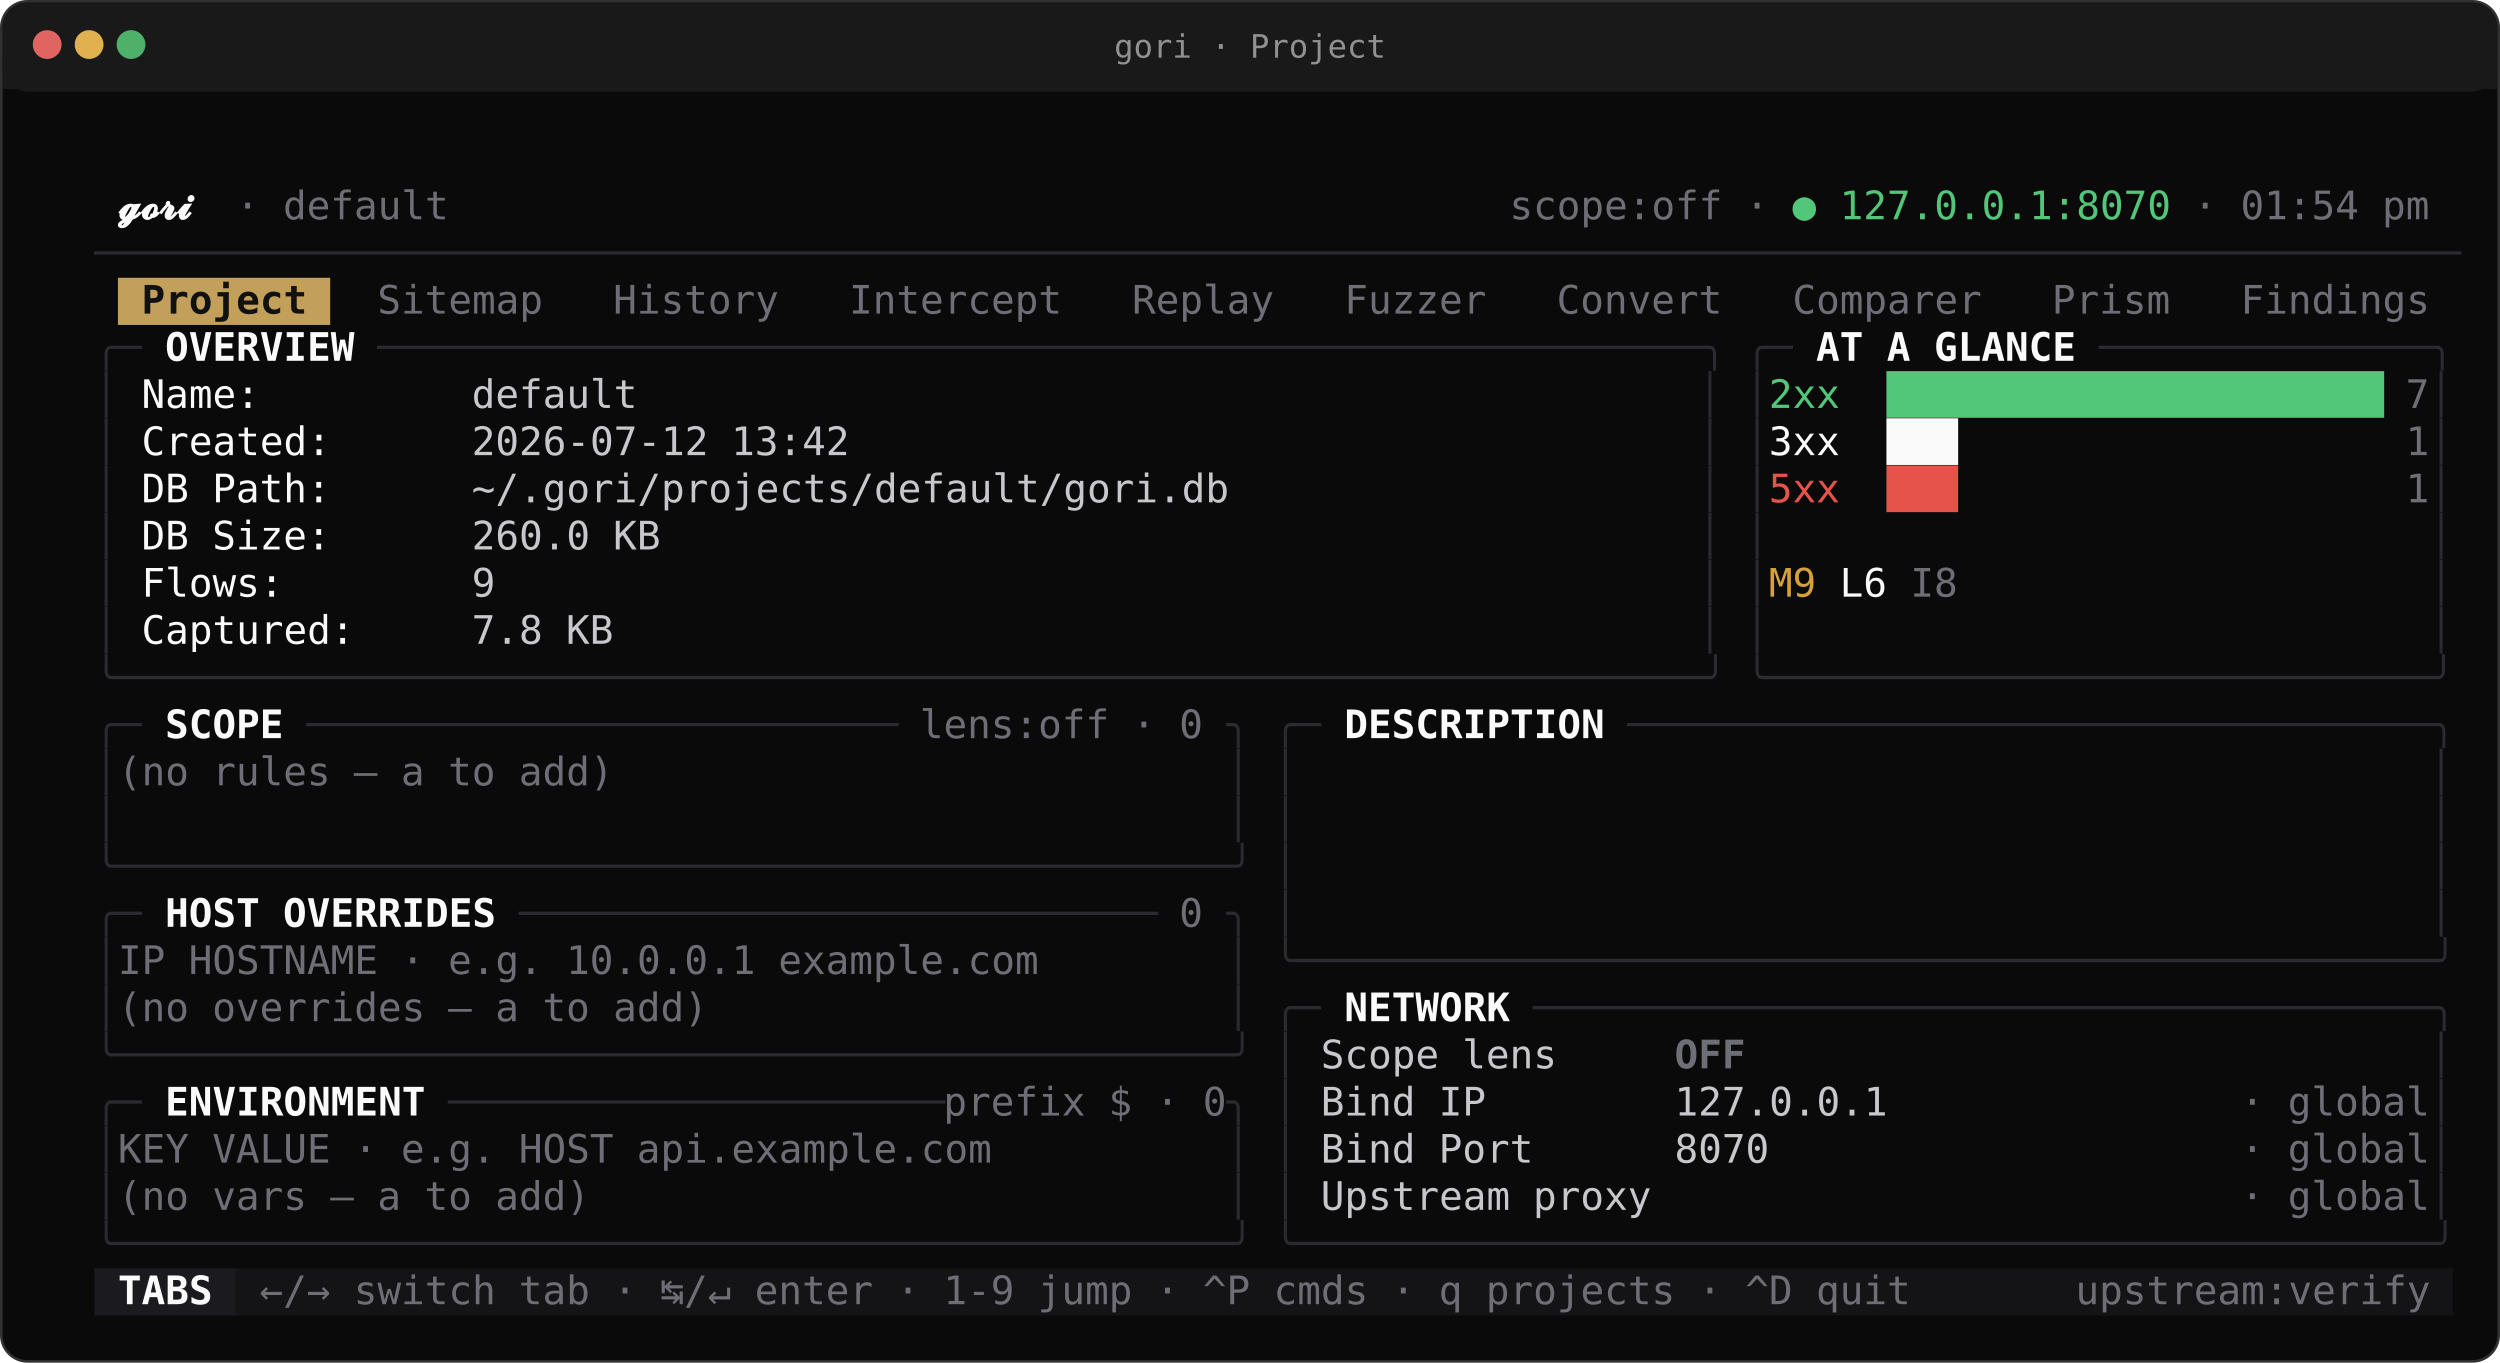
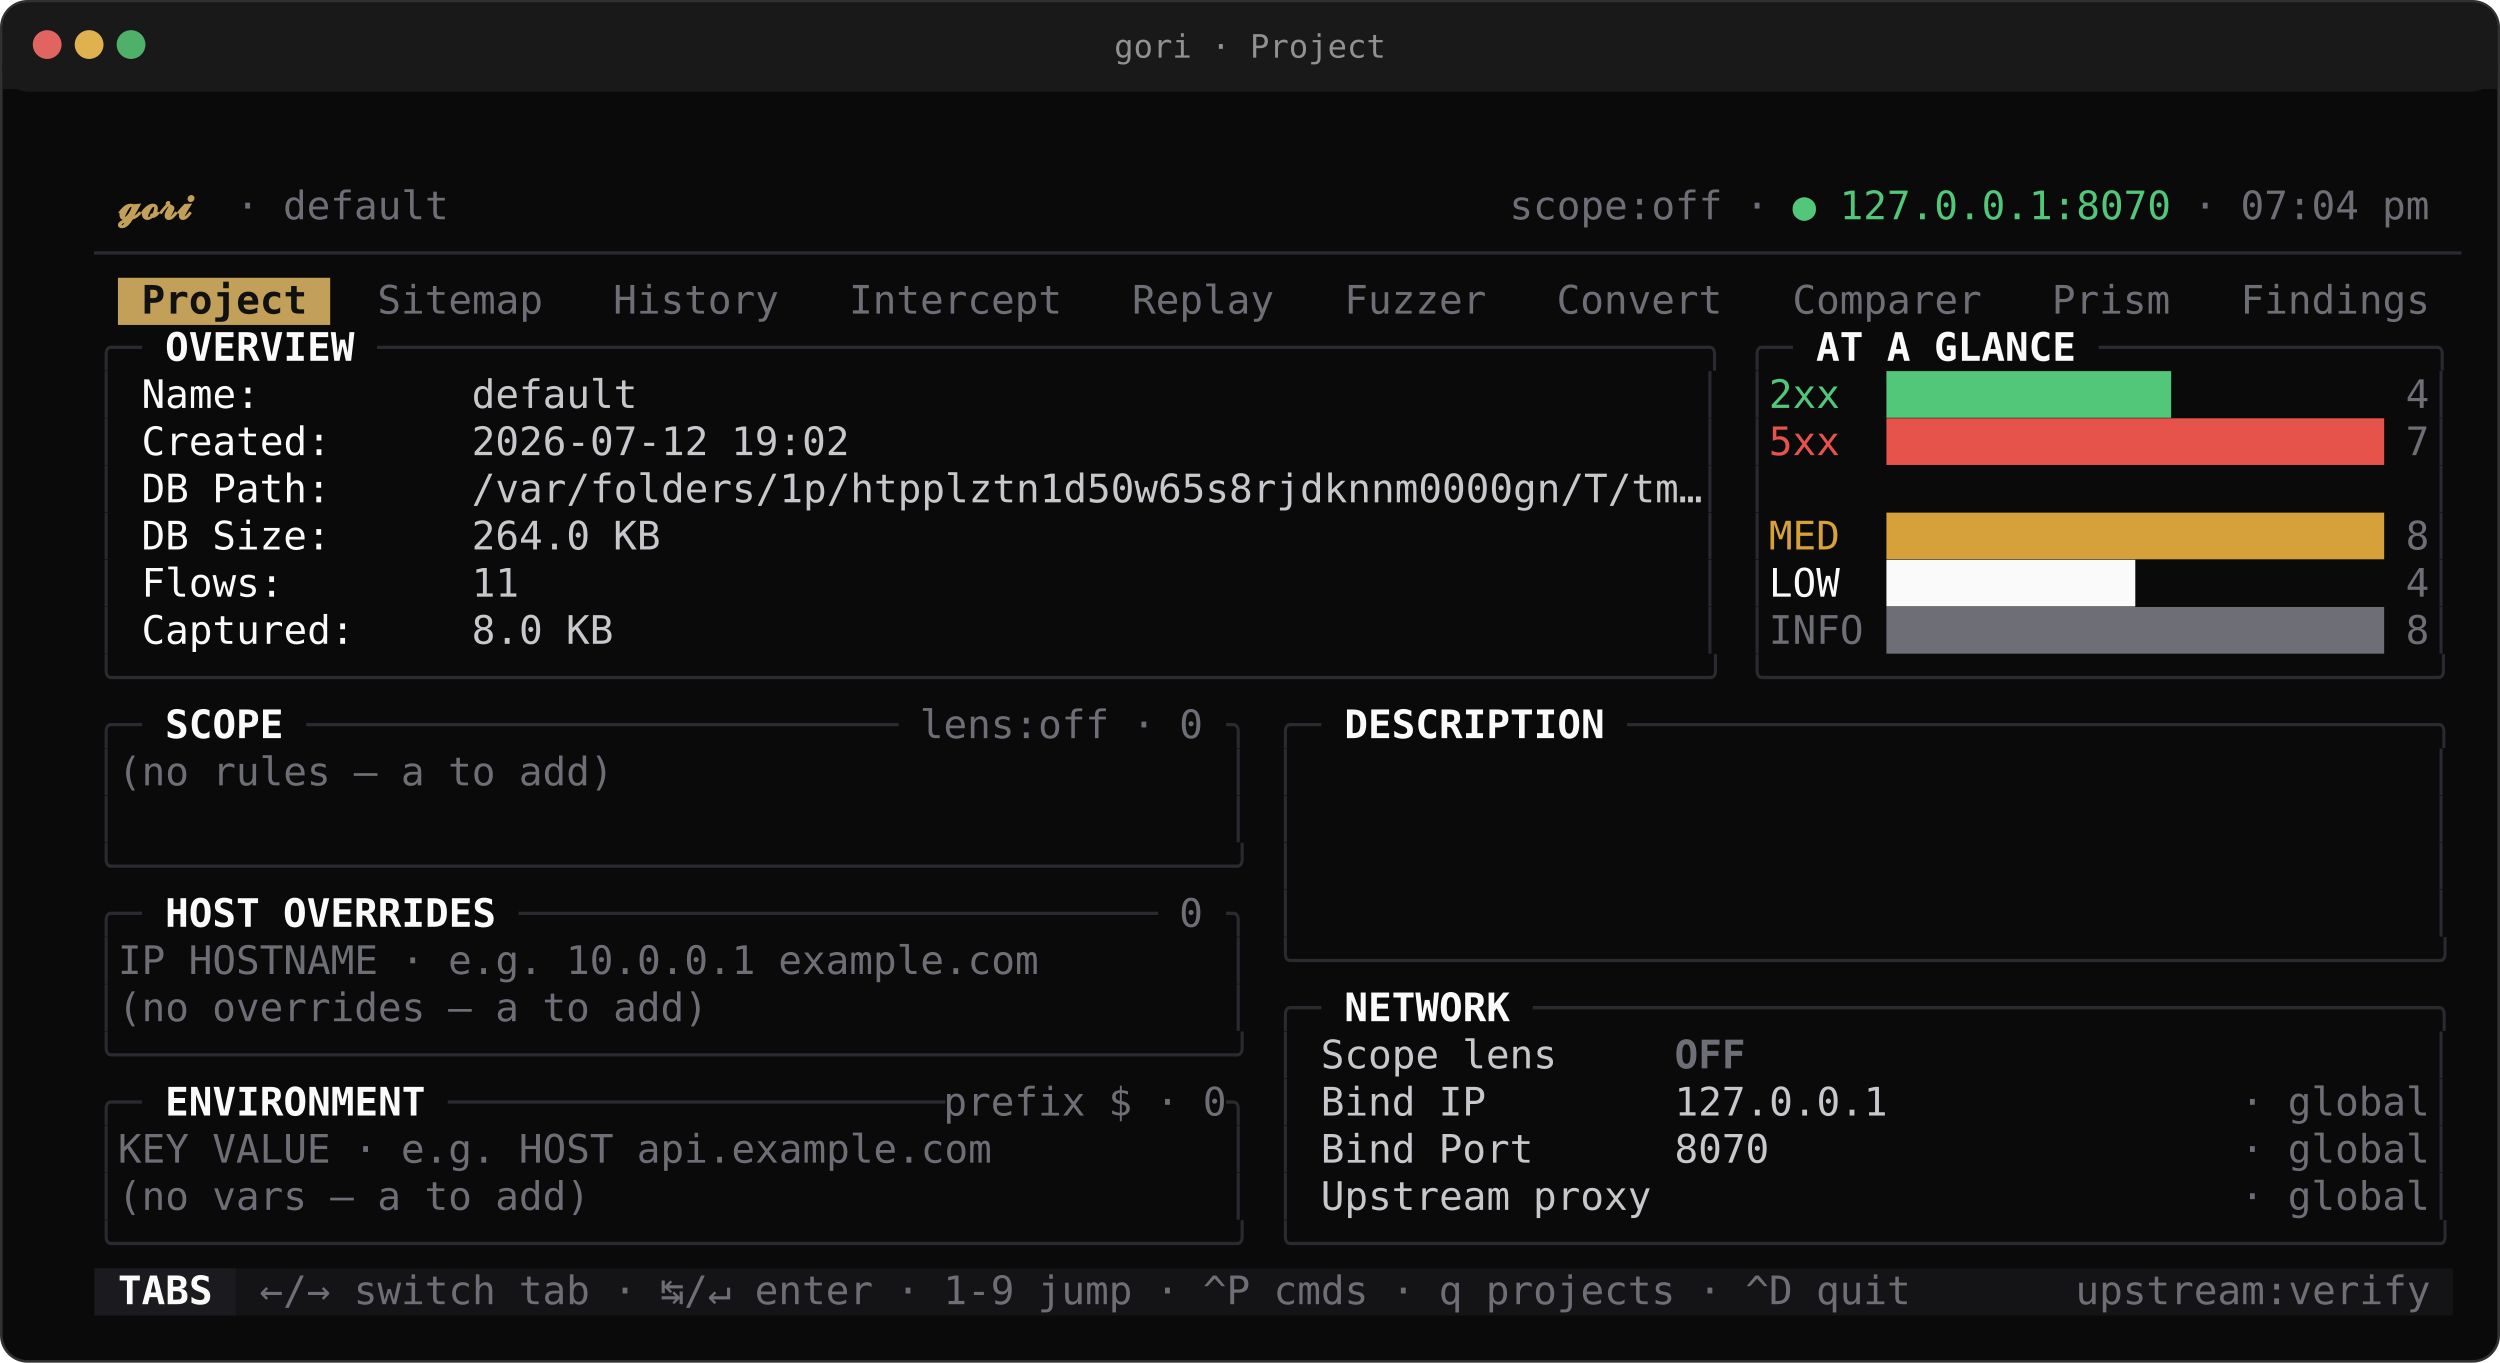
<svg xmlns="http://www.w3.org/2000/svg" width="954" height="520" viewBox="0 0 954.0 520.0" font-family="ui-monospace,'SF Mono','JetBrains Mono',Menlo,Consolas,monospace" font-size="15.0px" role="img" aria-label="gori · Project">
  <rect x="0.5" y="0.5" width="953.0" height="519.0" rx="10" ry="10" fill="#0a0a0b" stroke="#313132" stroke-width="1" />
  <rect x="1" y="1" width="952.0" height="34.0" rx="10" ry="10" fill="#19191a" />
  <rect x="1" y="24.0" width="952.0" height="10" fill="#19191a" />
  <circle cx="18.0" cy="17.0" r="5.5" fill="#e0645f" />
  <circle cx="34.0" cy="17.0" r="5.5" fill="#e0b24f" />
  <circle cx="50.0" cy="17.0" r="5.5" fill="#4fb06a" />
  <text x="477.0" y="22.0" text-anchor="middle" fill="#919191" font-size="12.3px">gori · Project</text>
  <rect x="45.00" y="106.00" width="81.00" height="18.00" fill="#c2a05a" />
  <rect x="36.00" y="484.00" width="54.00" height="18.00" fill="#1b1b1f" />
  <rect x="90.00" y="484.00" width="846.00" height="18.00" fill="#141417" />
-   <text x="45.00" y="83.68" textLength="36.00" lengthAdjust="spacingAndGlyphs" fill="#fafafa" font-weight="700" xml:space="preserve">𝓰𝓸𝓻𝓲</text>
+   <text x="45.00" y="83.68" textLength="36.00" lengthAdjust="spacingAndGlyphs" fill="#c2a05a" font-weight="700" xml:space="preserve">𝓰𝓸𝓻𝓲</text>
  <text x="90.00" y="83.68" textLength="9.00" lengthAdjust="spacingAndGlyphs" fill="#6e6e76" xml:space="preserve">·</text>
  <text x="108.00" y="83.68" textLength="63.00" lengthAdjust="spacingAndGlyphs" fill="#6e6e76" xml:space="preserve">default</text>
  <text x="576.00" y="83.68" textLength="81.00" lengthAdjust="spacingAndGlyphs" fill="#6e6e76" xml:space="preserve">scope:off</text>
  <text x="666.00" y="83.68" textLength="9.00" lengthAdjust="spacingAndGlyphs" fill="#6e6e76" xml:space="preserve">·</text>
  <text x="684.00" y="83.68" textLength="9.00" lengthAdjust="spacingAndGlyphs" fill="#52c77a" xml:space="preserve">●</text>
  <text x="702.00" y="83.68" textLength="126.00" lengthAdjust="spacingAndGlyphs" fill="#52c77a" xml:space="preserve">127.0.0.1:8070</text>
  <text x="837.00" y="83.68" textLength="9.00" lengthAdjust="spacingAndGlyphs" fill="#6e6e76" xml:space="preserve">·</text>
-   <text x="855.00" y="83.68" textLength="45.00" lengthAdjust="spacingAndGlyphs" fill="#6e6e76" xml:space="preserve">01:54</text>
+   <text x="855.00" y="83.68" textLength="45.00" lengthAdjust="spacingAndGlyphs" fill="#6e6e76" xml:space="preserve">07:04</text>
  <text x="909.00" y="83.68" textLength="18.00" lengthAdjust="spacingAndGlyphs" fill="#6e6e76" xml:space="preserve">pm</text>
  <text x="36.00" y="101.68" textLength="900.00" lengthAdjust="spacingAndGlyphs" fill="#2a2a30" xml:space="preserve">────────────────────────────────────────────────────────────────────────────────────────────────────</text>
  <text x="54.00" y="119.68" textLength="63.00" lengthAdjust="spacingAndGlyphs" fill="#111111" font-weight="700" xml:space="preserve">Project</text>
  <text x="144.00" y="119.68" textLength="63.00" lengthAdjust="spacingAndGlyphs" fill="#6e6e76" xml:space="preserve">Sitemap</text>
  <text x="234.00" y="119.68" textLength="63.00" lengthAdjust="spacingAndGlyphs" fill="#6e6e76" xml:space="preserve">History</text>
  <text x="324.00" y="119.68" textLength="81.00" lengthAdjust="spacingAndGlyphs" fill="#6e6e76" xml:space="preserve">Intercept</text>
  <text x="432.00" y="119.68" textLength="54.00" lengthAdjust="spacingAndGlyphs" fill="#6e6e76" xml:space="preserve">Replay</text>
  <text x="513.00" y="119.68" textLength="54.00" lengthAdjust="spacingAndGlyphs" fill="#6e6e76" xml:space="preserve">Fuzzer</text>
  <text x="594.00" y="119.68" textLength="63.00" lengthAdjust="spacingAndGlyphs" fill="#6e6e76" xml:space="preserve">Convert</text>
  <text x="684.00" y="119.68" textLength="72.00" lengthAdjust="spacingAndGlyphs" fill="#6e6e76" xml:space="preserve">Comparer</text>
  <text x="783.00" y="119.68" textLength="45.00" lengthAdjust="spacingAndGlyphs" fill="#6e6e76" xml:space="preserve">Prism</text>
  <text x="855.00" y="119.68" textLength="72.00" lengthAdjust="spacingAndGlyphs" fill="#6e6e76" xml:space="preserve">Findings</text>
  <text x="36.00" y="137.68" textLength="18.00" lengthAdjust="spacingAndGlyphs" fill="#2a2a30" xml:space="preserve">╭─</text>
  <text x="63.00" y="137.68" textLength="72.00" lengthAdjust="spacingAndGlyphs" fill="#fafafa" font-weight="700" xml:space="preserve">OVERVIEW</text>
  <text x="144.00" y="137.68" textLength="513.00" lengthAdjust="spacingAndGlyphs" fill="#2a2a30" xml:space="preserve">────────────────────────────────────────────────────────╮</text>
  <text x="666.00" y="137.68" textLength="18.00" lengthAdjust="spacingAndGlyphs" fill="#2a2a30" xml:space="preserve">╭─</text>
  <text x="693.00" y="137.68" textLength="18.00" lengthAdjust="spacingAndGlyphs" fill="#fafafa" font-weight="700" xml:space="preserve">AT</text>
  <text x="720.00" y="137.68" textLength="9.00" lengthAdjust="spacingAndGlyphs" fill="#fafafa" font-weight="700" xml:space="preserve">A</text>
  <text x="738.00" y="137.68" textLength="54.00" lengthAdjust="spacingAndGlyphs" fill="#fafafa" font-weight="700" xml:space="preserve">GLANCE</text>
  <text x="801.00" y="137.68" textLength="135.00" lengthAdjust="spacingAndGlyphs" fill="#2a2a30" xml:space="preserve">──────────────╮</text>
  <text x="36.00" y="155.68" textLength="9.00" lengthAdjust="spacingAndGlyphs" fill="#2a2a30" xml:space="preserve">│</text>
  <text x="54.00" y="155.68" textLength="45.00" lengthAdjust="spacingAndGlyphs" fill="#fafafa" xml:space="preserve">Name:</text>
  <text x="180.00" y="155.68" textLength="63.00" lengthAdjust="spacingAndGlyphs" fill="#c8c8cc" xml:space="preserve">default</text>
  <text x="648.00" y="155.68" textLength="9.00" lengthAdjust="spacingAndGlyphs" fill="#2a2a30" xml:space="preserve">│</text>
  <text x="666.00" y="155.68" textLength="9.00" lengthAdjust="spacingAndGlyphs" fill="#2a2a30" xml:space="preserve">│</text>
  <text x="675.00" y="155.68" textLength="27.00" lengthAdjust="spacingAndGlyphs" fill="#52c77a" xml:space="preserve">2xx</text>
-   <text x="720.00" y="155.68" textLength="189.00" lengthAdjust="spacingAndGlyphs" fill="#52c77a" xml:space="preserve">█████████████████████</text>
-   <text x="918.00" y="155.68" textLength="9.00" lengthAdjust="spacingAndGlyphs" fill="#6e6e76" xml:space="preserve">7</text>
+   <text x="720.00" y="155.68" textLength="108.00" lengthAdjust="spacingAndGlyphs" fill="#52c77a" xml:space="preserve">████████████</text>
+   <text x="918.00" y="155.68" textLength="9.00" lengthAdjust="spacingAndGlyphs" fill="#6e6e76" xml:space="preserve">4</text>
  <text x="927.00" y="155.68" textLength="9.00" lengthAdjust="spacingAndGlyphs" fill="#2a2a30" xml:space="preserve">│</text>
  <text x="36.00" y="173.68" textLength="9.00" lengthAdjust="spacingAndGlyphs" fill="#2a2a30" xml:space="preserve">│</text>
  <text x="54.00" y="173.68" textLength="72.00" lengthAdjust="spacingAndGlyphs" fill="#fafafa" xml:space="preserve">Created:</text>
  <text x="180.00" y="173.68" textLength="90.00" lengthAdjust="spacingAndGlyphs" fill="#c8c8cc" xml:space="preserve">2026-07-12</text>
-   <text x="279.00" y="173.68" textLength="45.00" lengthAdjust="spacingAndGlyphs" fill="#c8c8cc" xml:space="preserve">13:42</text>
+   <text x="279.00" y="173.68" textLength="45.00" lengthAdjust="spacingAndGlyphs" fill="#c8c8cc" xml:space="preserve">19:02</text>
  <text x="648.00" y="173.68" textLength="9.00" lengthAdjust="spacingAndGlyphs" fill="#2a2a30" xml:space="preserve">│</text>
  <text x="666.00" y="173.68" textLength="9.00" lengthAdjust="spacingAndGlyphs" fill="#2a2a30" xml:space="preserve">│</text>
-   <text x="675.00" y="173.68" textLength="27.00" lengthAdjust="spacingAndGlyphs" fill="#fafafa" xml:space="preserve">3xx</text>
-   <text x="720.00" y="173.68" textLength="27.00" lengthAdjust="spacingAndGlyphs" fill="#fafafa" xml:space="preserve">███</text>
-   <text x="918.00" y="173.68" textLength="9.00" lengthAdjust="spacingAndGlyphs" fill="#6e6e76" xml:space="preserve">1</text>
+   <text x="675.00" y="173.68" textLength="27.00" lengthAdjust="spacingAndGlyphs" fill="#e5534b" xml:space="preserve">5xx</text>
+   <text x="720.00" y="173.68" textLength="189.00" lengthAdjust="spacingAndGlyphs" fill="#e5534b" xml:space="preserve">█████████████████████</text>
+   <text x="918.00" y="173.68" textLength="9.00" lengthAdjust="spacingAndGlyphs" fill="#6e6e76" xml:space="preserve">7</text>
  <text x="927.00" y="173.68" textLength="9.00" lengthAdjust="spacingAndGlyphs" fill="#2a2a30" xml:space="preserve">│</text>
  <text x="36.00" y="191.68" textLength="9.00" lengthAdjust="spacingAndGlyphs" fill="#2a2a30" xml:space="preserve">│</text>
  <text x="54.00" y="191.68" textLength="18.00" lengthAdjust="spacingAndGlyphs" fill="#fafafa" xml:space="preserve">DB</text>
  <text x="81.00" y="191.68" textLength="45.00" lengthAdjust="spacingAndGlyphs" fill="#fafafa" xml:space="preserve">Path:</text>
-   <text x="180.00" y="191.68" textLength="288.00" lengthAdjust="spacingAndGlyphs" fill="#c8c8cc" xml:space="preserve">~/.gori/projects/default/gori.db</text>
+   <text x="180.00" y="191.68" textLength="468.00" lengthAdjust="spacingAndGlyphs" fill="#c8c8cc" xml:space="preserve">/var/folders/1p/htpplztn1d50w65s8rjdknnm0000gn/T/tm…</text>
  <text x="648.00" y="191.68" textLength="9.00" lengthAdjust="spacingAndGlyphs" fill="#2a2a30" xml:space="preserve">│</text>
  <text x="666.00" y="191.68" textLength="9.00" lengthAdjust="spacingAndGlyphs" fill="#2a2a30" xml:space="preserve">│</text>
-   <text x="675.00" y="191.68" textLength="27.00" lengthAdjust="spacingAndGlyphs" fill="#e5534b" xml:space="preserve">5xx</text>
-   <text x="720.00" y="191.68" textLength="27.00" lengthAdjust="spacingAndGlyphs" fill="#e5534b" xml:space="preserve">███</text>
-   <text x="918.00" y="191.68" textLength="9.00" lengthAdjust="spacingAndGlyphs" fill="#6e6e76" xml:space="preserve">1</text>
  <text x="927.00" y="191.68" textLength="9.00" lengthAdjust="spacingAndGlyphs" fill="#2a2a30" xml:space="preserve">│</text>
  <text x="36.00" y="209.68" textLength="9.00" lengthAdjust="spacingAndGlyphs" fill="#2a2a30" xml:space="preserve">│</text>
  <text x="54.00" y="209.68" textLength="18.00" lengthAdjust="spacingAndGlyphs" fill="#fafafa" xml:space="preserve">DB</text>
  <text x="81.00" y="209.68" textLength="45.00" lengthAdjust="spacingAndGlyphs" fill="#fafafa" xml:space="preserve">Size:</text>
-   <text x="180.00" y="209.68" textLength="45.00" lengthAdjust="spacingAndGlyphs" fill="#c8c8cc" xml:space="preserve">260.0</text>
+   <text x="180.00" y="209.68" textLength="45.00" lengthAdjust="spacingAndGlyphs" fill="#c8c8cc" xml:space="preserve">264.0</text>
  <text x="234.00" y="209.68" textLength="18.00" lengthAdjust="spacingAndGlyphs" fill="#c8c8cc" xml:space="preserve">KB</text>
  <text x="648.00" y="209.68" textLength="9.00" lengthAdjust="spacingAndGlyphs" fill="#2a2a30" xml:space="preserve">│</text>
  <text x="666.00" y="209.68" textLength="9.00" lengthAdjust="spacingAndGlyphs" fill="#2a2a30" xml:space="preserve">│</text>
+   <text x="675.00" y="209.68" textLength="27.00" lengthAdjust="spacingAndGlyphs" fill="#d6a13a" xml:space="preserve">MED</text>
+   <text x="720.00" y="209.68" textLength="189.00" lengthAdjust="spacingAndGlyphs" fill="#d6a13a" xml:space="preserve">█████████████████████</text>
+   <text x="918.00" y="209.68" textLength="9.00" lengthAdjust="spacingAndGlyphs" fill="#6e6e76" xml:space="preserve">8</text>
  <text x="927.00" y="209.68" textLength="9.00" lengthAdjust="spacingAndGlyphs" fill="#2a2a30" xml:space="preserve">│</text>
  <text x="36.00" y="227.68" textLength="9.00" lengthAdjust="spacingAndGlyphs" fill="#2a2a30" xml:space="preserve">│</text>
  <text x="54.00" y="227.68" textLength="54.00" lengthAdjust="spacingAndGlyphs" fill="#fafafa" xml:space="preserve">Flows:</text>
-   <text x="180.00" y="227.68" textLength="9.00" lengthAdjust="spacingAndGlyphs" fill="#c8c8cc" xml:space="preserve">9</text>
+   <text x="180.00" y="227.68" textLength="18.00" lengthAdjust="spacingAndGlyphs" fill="#c8c8cc" xml:space="preserve">11</text>
  <text x="648.00" y="227.68" textLength="9.00" lengthAdjust="spacingAndGlyphs" fill="#2a2a30" xml:space="preserve">│</text>
  <text x="666.00" y="227.68" textLength="9.00" lengthAdjust="spacingAndGlyphs" fill="#2a2a30" xml:space="preserve">│</text>
-   <text x="675.00" y="227.68" textLength="18.00" lengthAdjust="spacingAndGlyphs" fill="#d6a13a" xml:space="preserve">M9</text>
-   <text x="702.00" y="227.68" textLength="18.00" lengthAdjust="spacingAndGlyphs" fill="#fafafa" xml:space="preserve">L6</text>
-   <text x="729.00" y="227.68" textLength="18.00" lengthAdjust="spacingAndGlyphs" fill="#6e6e76" xml:space="preserve">I8</text>
+   <text x="675.00" y="227.68" textLength="27.00" lengthAdjust="spacingAndGlyphs" fill="#fafafa" xml:space="preserve">LOW</text>
+   <text x="720.00" y="227.68" textLength="99.00" lengthAdjust="spacingAndGlyphs" fill="#fafafa" xml:space="preserve">██████████▌</text>
+   <text x="918.00" y="227.68" textLength="9.00" lengthAdjust="spacingAndGlyphs" fill="#6e6e76" xml:space="preserve">4</text>
  <text x="927.00" y="227.68" textLength="9.00" lengthAdjust="spacingAndGlyphs" fill="#2a2a30" xml:space="preserve">│</text>
  <text x="36.00" y="245.68" textLength="9.00" lengthAdjust="spacingAndGlyphs" fill="#2a2a30" xml:space="preserve">│</text>
  <text x="54.00" y="245.68" textLength="81.00" lengthAdjust="spacingAndGlyphs" fill="#fafafa" xml:space="preserve">Captured:</text>
-   <text x="180.00" y="245.68" textLength="27.00" lengthAdjust="spacingAndGlyphs" fill="#c8c8cc" xml:space="preserve">7.8</text>
+   <text x="180.00" y="245.68" textLength="27.00" lengthAdjust="spacingAndGlyphs" fill="#c8c8cc" xml:space="preserve">8.0</text>
  <text x="216.00" y="245.68" textLength="18.00" lengthAdjust="spacingAndGlyphs" fill="#c8c8cc" xml:space="preserve">KB</text>
  <text x="648.00" y="245.68" textLength="9.00" lengthAdjust="spacingAndGlyphs" fill="#2a2a30" xml:space="preserve">│</text>
  <text x="666.00" y="245.68" textLength="9.00" lengthAdjust="spacingAndGlyphs" fill="#2a2a30" xml:space="preserve">│</text>
+   <text x="675.00" y="245.68" textLength="36.00" lengthAdjust="spacingAndGlyphs" fill="#6e6e76" xml:space="preserve">INFO</text>
+   <text x="720.00" y="245.68" textLength="189.00" lengthAdjust="spacingAndGlyphs" fill="#6e6e76" xml:space="preserve">█████████████████████</text>
+   <text x="918.00" y="245.68" textLength="9.00" lengthAdjust="spacingAndGlyphs" fill="#6e6e76" xml:space="preserve">8</text>
  <text x="927.00" y="245.68" textLength="9.00" lengthAdjust="spacingAndGlyphs" fill="#2a2a30" xml:space="preserve">│</text>
  <text x="36.00" y="263.68" textLength="621.00" lengthAdjust="spacingAndGlyphs" fill="#2a2a30" xml:space="preserve">╰───────────────────────────────────────────────────────────────────╯</text>
  <text x="666.00" y="263.68" textLength="270.00" lengthAdjust="spacingAndGlyphs" fill="#2a2a30" xml:space="preserve">╰────────────────────────────╯</text>
  <text x="36.00" y="281.68" textLength="18.00" lengthAdjust="spacingAndGlyphs" fill="#2a2a30" xml:space="preserve">╭─</text>
  <text x="63.00" y="281.68" textLength="45.00" lengthAdjust="spacingAndGlyphs" fill="#fafafa" font-weight="700" xml:space="preserve">SCOPE</text>
  <text x="117.00" y="281.68" textLength="225.00" lengthAdjust="spacingAndGlyphs" fill="#2a2a30" xml:space="preserve">─────────────────────────</text>
  <text x="351.00" y="281.68" textLength="72.00" lengthAdjust="spacingAndGlyphs" fill="#6e6e76" xml:space="preserve">lens:off</text>
  <text x="432.00" y="281.68" textLength="9.00" lengthAdjust="spacingAndGlyphs" fill="#6e6e76" xml:space="preserve">·</text>
  <text x="450.00" y="281.68" textLength="9.00" lengthAdjust="spacingAndGlyphs" fill="#6e6e76" xml:space="preserve">0</text>
  <text x="468.00" y="281.68" textLength="9.00" lengthAdjust="spacingAndGlyphs" fill="#2a2a30" xml:space="preserve">╮</text>
  <text x="486.00" y="281.68" textLength="18.00" lengthAdjust="spacingAndGlyphs" fill="#2a2a30" xml:space="preserve">╭─</text>
  <text x="513.00" y="281.68" textLength="99.00" lengthAdjust="spacingAndGlyphs" fill="#fafafa" font-weight="700" xml:space="preserve">DESCRIPTION</text>
  <text x="621.00" y="281.68" textLength="315.00" lengthAdjust="spacingAndGlyphs" fill="#2a2a30" xml:space="preserve">──────────────────────────────────╮</text>
  <text x="36.00" y="299.68" textLength="9.00" lengthAdjust="spacingAndGlyphs" fill="#2a2a30" xml:space="preserve">│</text>
  <text x="45.00" y="299.68" textLength="27.00" lengthAdjust="spacingAndGlyphs" fill="#6e6e76" xml:space="preserve">(no</text>
  <text x="81.00" y="299.68" textLength="45.00" lengthAdjust="spacingAndGlyphs" fill="#6e6e76" xml:space="preserve">rules</text>
  <text x="135.00" y="299.68" textLength="9.00" lengthAdjust="spacingAndGlyphs" fill="#6e6e76" xml:space="preserve">—</text>
  <text x="153.00" y="299.68" textLength="9.00" lengthAdjust="spacingAndGlyphs" fill="#6e6e76" xml:space="preserve">a</text>
  <text x="171.00" y="299.68" textLength="18.00" lengthAdjust="spacingAndGlyphs" fill="#6e6e76" xml:space="preserve">to</text>
  <text x="198.00" y="299.68" textLength="36.00" lengthAdjust="spacingAndGlyphs" fill="#6e6e76" xml:space="preserve">add)</text>
  <text x="468.00" y="299.68" textLength="9.00" lengthAdjust="spacingAndGlyphs" fill="#2a2a30" xml:space="preserve">│</text>
  <text x="486.00" y="299.68" textLength="9.00" lengthAdjust="spacingAndGlyphs" fill="#2a2a30" xml:space="preserve">│</text>
  <text x="927.00" y="299.68" textLength="9.00" lengthAdjust="spacingAndGlyphs" fill="#2a2a30" xml:space="preserve">│</text>
  <text x="36.00" y="317.68" textLength="9.00" lengthAdjust="spacingAndGlyphs" fill="#2a2a30" xml:space="preserve">│</text>
  <text x="468.00" y="317.68" textLength="9.00" lengthAdjust="spacingAndGlyphs" fill="#2a2a30" xml:space="preserve">│</text>
  <text x="486.00" y="317.68" textLength="9.00" lengthAdjust="spacingAndGlyphs" fill="#2a2a30" xml:space="preserve">│</text>
  <text x="927.00" y="317.68" textLength="9.00" lengthAdjust="spacingAndGlyphs" fill="#2a2a30" xml:space="preserve">│</text>
  <text x="36.00" y="335.68" textLength="441.00" lengthAdjust="spacingAndGlyphs" fill="#2a2a30" xml:space="preserve">╰───────────────────────────────────────────────╯</text>
  <text x="486.00" y="335.68" textLength="9.00" lengthAdjust="spacingAndGlyphs" fill="#2a2a30" xml:space="preserve">│</text>
  <text x="927.00" y="335.68" textLength="9.00" lengthAdjust="spacingAndGlyphs" fill="#2a2a30" xml:space="preserve">│</text>
  <text x="36.00" y="353.68" textLength="18.00" lengthAdjust="spacingAndGlyphs" fill="#2a2a30" xml:space="preserve">╭─</text>
  <text x="63.00" y="353.68" textLength="36.00" lengthAdjust="spacingAndGlyphs" fill="#fafafa" font-weight="700" xml:space="preserve">HOST</text>
  <text x="108.00" y="353.68" textLength="81.00" lengthAdjust="spacingAndGlyphs" fill="#fafafa" font-weight="700" xml:space="preserve">OVERRIDES</text>
  <text x="198.00" y="353.68" textLength="243.00" lengthAdjust="spacingAndGlyphs" fill="#2a2a30" xml:space="preserve">───────────────────────────</text>
  <text x="450.00" y="353.68" textLength="9.00" lengthAdjust="spacingAndGlyphs" fill="#6e6e76" xml:space="preserve">0</text>
  <text x="468.00" y="353.68" textLength="9.00" lengthAdjust="spacingAndGlyphs" fill="#2a2a30" xml:space="preserve">╮</text>
  <text x="486.00" y="353.68" textLength="9.00" lengthAdjust="spacingAndGlyphs" fill="#2a2a30" xml:space="preserve">│</text>
  <text x="927.00" y="353.68" textLength="9.00" lengthAdjust="spacingAndGlyphs" fill="#2a2a30" xml:space="preserve">│</text>
  <text x="36.00" y="371.68" textLength="9.00" lengthAdjust="spacingAndGlyphs" fill="#2a2a30" xml:space="preserve">│</text>
  <text x="45.00" y="371.68" textLength="18.00" lengthAdjust="spacingAndGlyphs" fill="#6e6e76" xml:space="preserve">IP</text>
  <text x="72.00" y="371.68" textLength="72.00" lengthAdjust="spacingAndGlyphs" fill="#6e6e76" xml:space="preserve">HOSTNAME</text>
  <text x="153.00" y="371.68" textLength="9.00" lengthAdjust="spacingAndGlyphs" fill="#6e6e76" xml:space="preserve">·</text>
  <text x="171.00" y="371.68" textLength="36.00" lengthAdjust="spacingAndGlyphs" fill="#6e6e76" xml:space="preserve">e.g.</text>
  <text x="216.00" y="371.68" textLength="72.00" lengthAdjust="spacingAndGlyphs" fill="#6e6e76" xml:space="preserve">10.0.0.1</text>
  <text x="297.00" y="371.68" textLength="99.00" lengthAdjust="spacingAndGlyphs" fill="#6e6e76" xml:space="preserve">example.com</text>
  <text x="468.00" y="371.68" textLength="9.00" lengthAdjust="spacingAndGlyphs" fill="#2a2a30" xml:space="preserve">│</text>
  <text x="486.00" y="371.68" textLength="450.00" lengthAdjust="spacingAndGlyphs" fill="#2a2a30" xml:space="preserve">╰────────────────────────────────────────────────╯</text>
  <text x="36.00" y="389.68" textLength="9.00" lengthAdjust="spacingAndGlyphs" fill="#2a2a30" xml:space="preserve">│</text>
  <text x="45.00" y="389.68" textLength="27.00" lengthAdjust="spacingAndGlyphs" fill="#6e6e76" xml:space="preserve">(no</text>
  <text x="81.00" y="389.68" textLength="81.00" lengthAdjust="spacingAndGlyphs" fill="#6e6e76" xml:space="preserve">overrides</text>
  <text x="171.00" y="389.68" textLength="9.00" lengthAdjust="spacingAndGlyphs" fill="#6e6e76" xml:space="preserve">—</text>
  <text x="189.00" y="389.68" textLength="9.00" lengthAdjust="spacingAndGlyphs" fill="#6e6e76" xml:space="preserve">a</text>
  <text x="207.00" y="389.68" textLength="18.00" lengthAdjust="spacingAndGlyphs" fill="#6e6e76" xml:space="preserve">to</text>
  <text x="234.00" y="389.68" textLength="36.00" lengthAdjust="spacingAndGlyphs" fill="#6e6e76" xml:space="preserve">add)</text>
  <text x="468.00" y="389.68" textLength="9.00" lengthAdjust="spacingAndGlyphs" fill="#2a2a30" xml:space="preserve">│</text>
  <text x="486.00" y="389.68" textLength="18.00" lengthAdjust="spacingAndGlyphs" fill="#2a2a30" xml:space="preserve">╭─</text>
  <text x="513.00" y="389.68" textLength="63.00" lengthAdjust="spacingAndGlyphs" fill="#fafafa" font-weight="700" xml:space="preserve">NETWORK</text>
  <text x="585.00" y="389.68" textLength="351.00" lengthAdjust="spacingAndGlyphs" fill="#2a2a30" xml:space="preserve">──────────────────────────────────────╮</text>
  <text x="36.00" y="407.68" textLength="441.00" lengthAdjust="spacingAndGlyphs" fill="#2a2a30" xml:space="preserve">╰───────────────────────────────────────────────╯</text>
  <text x="486.00" y="407.68" textLength="9.00" lengthAdjust="spacingAndGlyphs" fill="#2a2a30" xml:space="preserve">│</text>
  <text x="504.00" y="407.68" textLength="45.00" lengthAdjust="spacingAndGlyphs" fill="#c8c8cc" xml:space="preserve">Scope</text>
  <text x="558.00" y="407.68" textLength="36.00" lengthAdjust="spacingAndGlyphs" fill="#c8c8cc" xml:space="preserve">lens</text>
  <text x="639.00" y="407.68" textLength="27.00" lengthAdjust="spacingAndGlyphs" fill="#6e6e76" font-weight="700" xml:space="preserve">OFF</text>
  <text x="927.00" y="407.68" textLength="9.00" lengthAdjust="spacingAndGlyphs" fill="#2a2a30" xml:space="preserve">│</text>
  <text x="36.00" y="425.68" textLength="18.00" lengthAdjust="spacingAndGlyphs" fill="#2a2a30" xml:space="preserve">╭─</text>
  <text x="63.00" y="425.68" textLength="99.00" lengthAdjust="spacingAndGlyphs" fill="#fafafa" font-weight="700" xml:space="preserve">ENVIRONMENT</text>
  <text x="171.00" y="425.68" textLength="189.00" lengthAdjust="spacingAndGlyphs" fill="#2a2a30" xml:space="preserve">─────────────────────</text>
  <text x="360.00" y="425.68" textLength="54.00" lengthAdjust="spacingAndGlyphs" fill="#6e6e76" xml:space="preserve">prefix</text>
  <text x="423.00" y="425.68" textLength="9.00" lengthAdjust="spacingAndGlyphs" fill="#6e6e76" xml:space="preserve">$</text>
  <text x="441.00" y="425.68" textLength="9.00" lengthAdjust="spacingAndGlyphs" fill="#6e6e76" xml:space="preserve">·</text>
  <text x="459.00" y="425.68" textLength="9.00" lengthAdjust="spacingAndGlyphs" fill="#6e6e76" xml:space="preserve">0</text>
  <text x="468.00" y="425.68" textLength="9.00" lengthAdjust="spacingAndGlyphs" fill="#2a2a30" xml:space="preserve">╮</text>
  <text x="486.00" y="425.68" textLength="9.00" lengthAdjust="spacingAndGlyphs" fill="#2a2a30" xml:space="preserve">│</text>
  <text x="504.00" y="425.68" textLength="36.00" lengthAdjust="spacingAndGlyphs" fill="#c8c8cc" xml:space="preserve">Bind</text>
  <text x="549.00" y="425.68" textLength="18.00" lengthAdjust="spacingAndGlyphs" fill="#c8c8cc" xml:space="preserve">IP</text>
  <text x="639.00" y="425.68" textLength="81.00" lengthAdjust="spacingAndGlyphs" fill="#c8c8cc" xml:space="preserve">127.0.0.1</text>
  <text x="855.00" y="425.68" textLength="9.00" lengthAdjust="spacingAndGlyphs" fill="#6e6e76" xml:space="preserve">·</text>
  <text x="873.00" y="425.68" textLength="54.00" lengthAdjust="spacingAndGlyphs" fill="#6e6e76" xml:space="preserve">global</text>
  <text x="927.00" y="425.68" textLength="9.00" lengthAdjust="spacingAndGlyphs" fill="#2a2a30" xml:space="preserve">│</text>
  <text x="36.00" y="443.68" textLength="9.00" lengthAdjust="spacingAndGlyphs" fill="#2a2a30" xml:space="preserve">│</text>
  <text x="45.00" y="443.68" textLength="27.00" lengthAdjust="spacingAndGlyphs" fill="#6e6e76" xml:space="preserve">KEY</text>
  <text x="81.00" y="443.68" textLength="45.00" lengthAdjust="spacingAndGlyphs" fill="#6e6e76" xml:space="preserve">VALUE</text>
  <text x="135.00" y="443.68" textLength="9.00" lengthAdjust="spacingAndGlyphs" fill="#6e6e76" xml:space="preserve">·</text>
  <text x="153.00" y="443.68" textLength="36.00" lengthAdjust="spacingAndGlyphs" fill="#6e6e76" xml:space="preserve">e.g.</text>
  <text x="198.00" y="443.68" textLength="36.00" lengthAdjust="spacingAndGlyphs" fill="#6e6e76" xml:space="preserve">HOST</text>
  <text x="243.00" y="443.68" textLength="135.00" lengthAdjust="spacingAndGlyphs" fill="#6e6e76" xml:space="preserve">api.example.com</text>
  <text x="468.00" y="443.68" textLength="9.00" lengthAdjust="spacingAndGlyphs" fill="#2a2a30" xml:space="preserve">│</text>
  <text x="486.00" y="443.68" textLength="9.00" lengthAdjust="spacingAndGlyphs" fill="#2a2a30" xml:space="preserve">│</text>
  <text x="504.00" y="443.68" textLength="36.00" lengthAdjust="spacingAndGlyphs" fill="#c8c8cc" xml:space="preserve">Bind</text>
  <text x="549.00" y="443.68" textLength="36.00" lengthAdjust="spacingAndGlyphs" fill="#c8c8cc" xml:space="preserve">Port</text>
  <text x="639.00" y="443.68" textLength="36.00" lengthAdjust="spacingAndGlyphs" fill="#c8c8cc" xml:space="preserve">8070</text>
  <text x="855.00" y="443.68" textLength="9.00" lengthAdjust="spacingAndGlyphs" fill="#6e6e76" xml:space="preserve">·</text>
  <text x="873.00" y="443.68" textLength="54.00" lengthAdjust="spacingAndGlyphs" fill="#6e6e76" xml:space="preserve">global</text>
  <text x="927.00" y="443.68" textLength="9.00" lengthAdjust="spacingAndGlyphs" fill="#2a2a30" xml:space="preserve">│</text>
  <text x="36.00" y="461.68" textLength="9.00" lengthAdjust="spacingAndGlyphs" fill="#2a2a30" xml:space="preserve">│</text>
  <text x="45.00" y="461.68" textLength="27.00" lengthAdjust="spacingAndGlyphs" fill="#6e6e76" xml:space="preserve">(no</text>
  <text x="81.00" y="461.68" textLength="36.00" lengthAdjust="spacingAndGlyphs" fill="#6e6e76" xml:space="preserve">vars</text>
  <text x="126.00" y="461.68" textLength="9.00" lengthAdjust="spacingAndGlyphs" fill="#6e6e76" xml:space="preserve">—</text>
  <text x="144.00" y="461.68" textLength="9.00" lengthAdjust="spacingAndGlyphs" fill="#6e6e76" xml:space="preserve">a</text>
  <text x="162.00" y="461.68" textLength="18.00" lengthAdjust="spacingAndGlyphs" fill="#6e6e76" xml:space="preserve">to</text>
  <text x="189.00" y="461.68" textLength="36.00" lengthAdjust="spacingAndGlyphs" fill="#6e6e76" xml:space="preserve">add)</text>
  <text x="468.00" y="461.68" textLength="9.00" lengthAdjust="spacingAndGlyphs" fill="#2a2a30" xml:space="preserve">│</text>
  <text x="486.00" y="461.68" textLength="9.00" lengthAdjust="spacingAndGlyphs" fill="#2a2a30" xml:space="preserve">│</text>
  <text x="504.00" y="461.68" textLength="72.00" lengthAdjust="spacingAndGlyphs" fill="#c8c8cc" xml:space="preserve">Upstream</text>
  <text x="585.00" y="461.68" textLength="45.00" lengthAdjust="spacingAndGlyphs" fill="#c8c8cc" xml:space="preserve">proxy</text>
  <text x="855.00" y="461.68" textLength="9.00" lengthAdjust="spacingAndGlyphs" fill="#6e6e76" xml:space="preserve">·</text>
  <text x="873.00" y="461.68" textLength="54.00" lengthAdjust="spacingAndGlyphs" fill="#6e6e76" xml:space="preserve">global</text>
  <text x="927.00" y="461.68" textLength="9.00" lengthAdjust="spacingAndGlyphs" fill="#2a2a30" xml:space="preserve">│</text>
  <text x="36.00" y="479.68" textLength="441.00" lengthAdjust="spacingAndGlyphs" fill="#2a2a30" xml:space="preserve">╰───────────────────────────────────────────────╯</text>
  <text x="486.00" y="479.68" textLength="450.00" lengthAdjust="spacingAndGlyphs" fill="#2a2a30" xml:space="preserve">╰────────────────────────────────────────────────╯</text>
  <text x="45.00" y="497.68" textLength="36.00" lengthAdjust="spacingAndGlyphs" fill="#fafafa" font-weight="700" xml:space="preserve">TABS</text>
  <text x="99.00" y="497.68" textLength="27.00" lengthAdjust="spacingAndGlyphs" fill="#6e6e76" xml:space="preserve">←/→</text>
  <text x="135.00" y="497.68" textLength="54.00" lengthAdjust="spacingAndGlyphs" fill="#6e6e76" xml:space="preserve">switch</text>
  <text x="198.00" y="497.68" textLength="27.00" lengthAdjust="spacingAndGlyphs" fill="#6e6e76" xml:space="preserve">tab</text>
  <text x="234.00" y="497.68" textLength="9.00" lengthAdjust="spacingAndGlyphs" fill="#6e6e76" xml:space="preserve">·</text>
  <text x="252.00" y="497.68" textLength="27.00" lengthAdjust="spacingAndGlyphs" fill="#6e6e76" xml:space="preserve">↹/↵</text>
  <text x="288.00" y="497.68" textLength="45.00" lengthAdjust="spacingAndGlyphs" fill="#6e6e76" xml:space="preserve">enter</text>
  <text x="342.00" y="497.68" textLength="9.00" lengthAdjust="spacingAndGlyphs" fill="#6e6e76" xml:space="preserve">·</text>
  <text x="360.00" y="497.68" textLength="27.00" lengthAdjust="spacingAndGlyphs" fill="#6e6e76" xml:space="preserve">1-9</text>
  <text x="396.00" y="497.68" textLength="36.00" lengthAdjust="spacingAndGlyphs" fill="#6e6e76" xml:space="preserve">jump</text>
  <text x="441.00" y="497.68" textLength="9.00" lengthAdjust="spacingAndGlyphs" fill="#6e6e76" xml:space="preserve">·</text>
  <text x="459.00" y="497.68" textLength="18.00" lengthAdjust="spacingAndGlyphs" fill="#6e6e76" xml:space="preserve">^P</text>
  <text x="486.00" y="497.68" textLength="36.00" lengthAdjust="spacingAndGlyphs" fill="#6e6e76" xml:space="preserve">cmds</text>
  <text x="531.00" y="497.68" textLength="9.00" lengthAdjust="spacingAndGlyphs" fill="#6e6e76" xml:space="preserve">·</text>
  <text x="549.00" y="497.68" textLength="9.00" lengthAdjust="spacingAndGlyphs" fill="#6e6e76" xml:space="preserve">q</text>
  <text x="567.00" y="497.68" textLength="72.00" lengthAdjust="spacingAndGlyphs" fill="#6e6e76" xml:space="preserve">projects</text>
  <text x="648.00" y="497.68" textLength="9.00" lengthAdjust="spacingAndGlyphs" fill="#6e6e76" xml:space="preserve">·</text>
  <text x="666.00" y="497.68" textLength="18.00" lengthAdjust="spacingAndGlyphs" fill="#6e6e76" xml:space="preserve">^D</text>
  <text x="693.00" y="497.68" textLength="36.00" lengthAdjust="spacingAndGlyphs" fill="#6e6e76" xml:space="preserve">quit</text>
  <text x="792.00" y="497.68" textLength="135.00" lengthAdjust="spacingAndGlyphs" fill="#6e6e76" xml:space="preserve">upstream:verify</text>
</svg>
